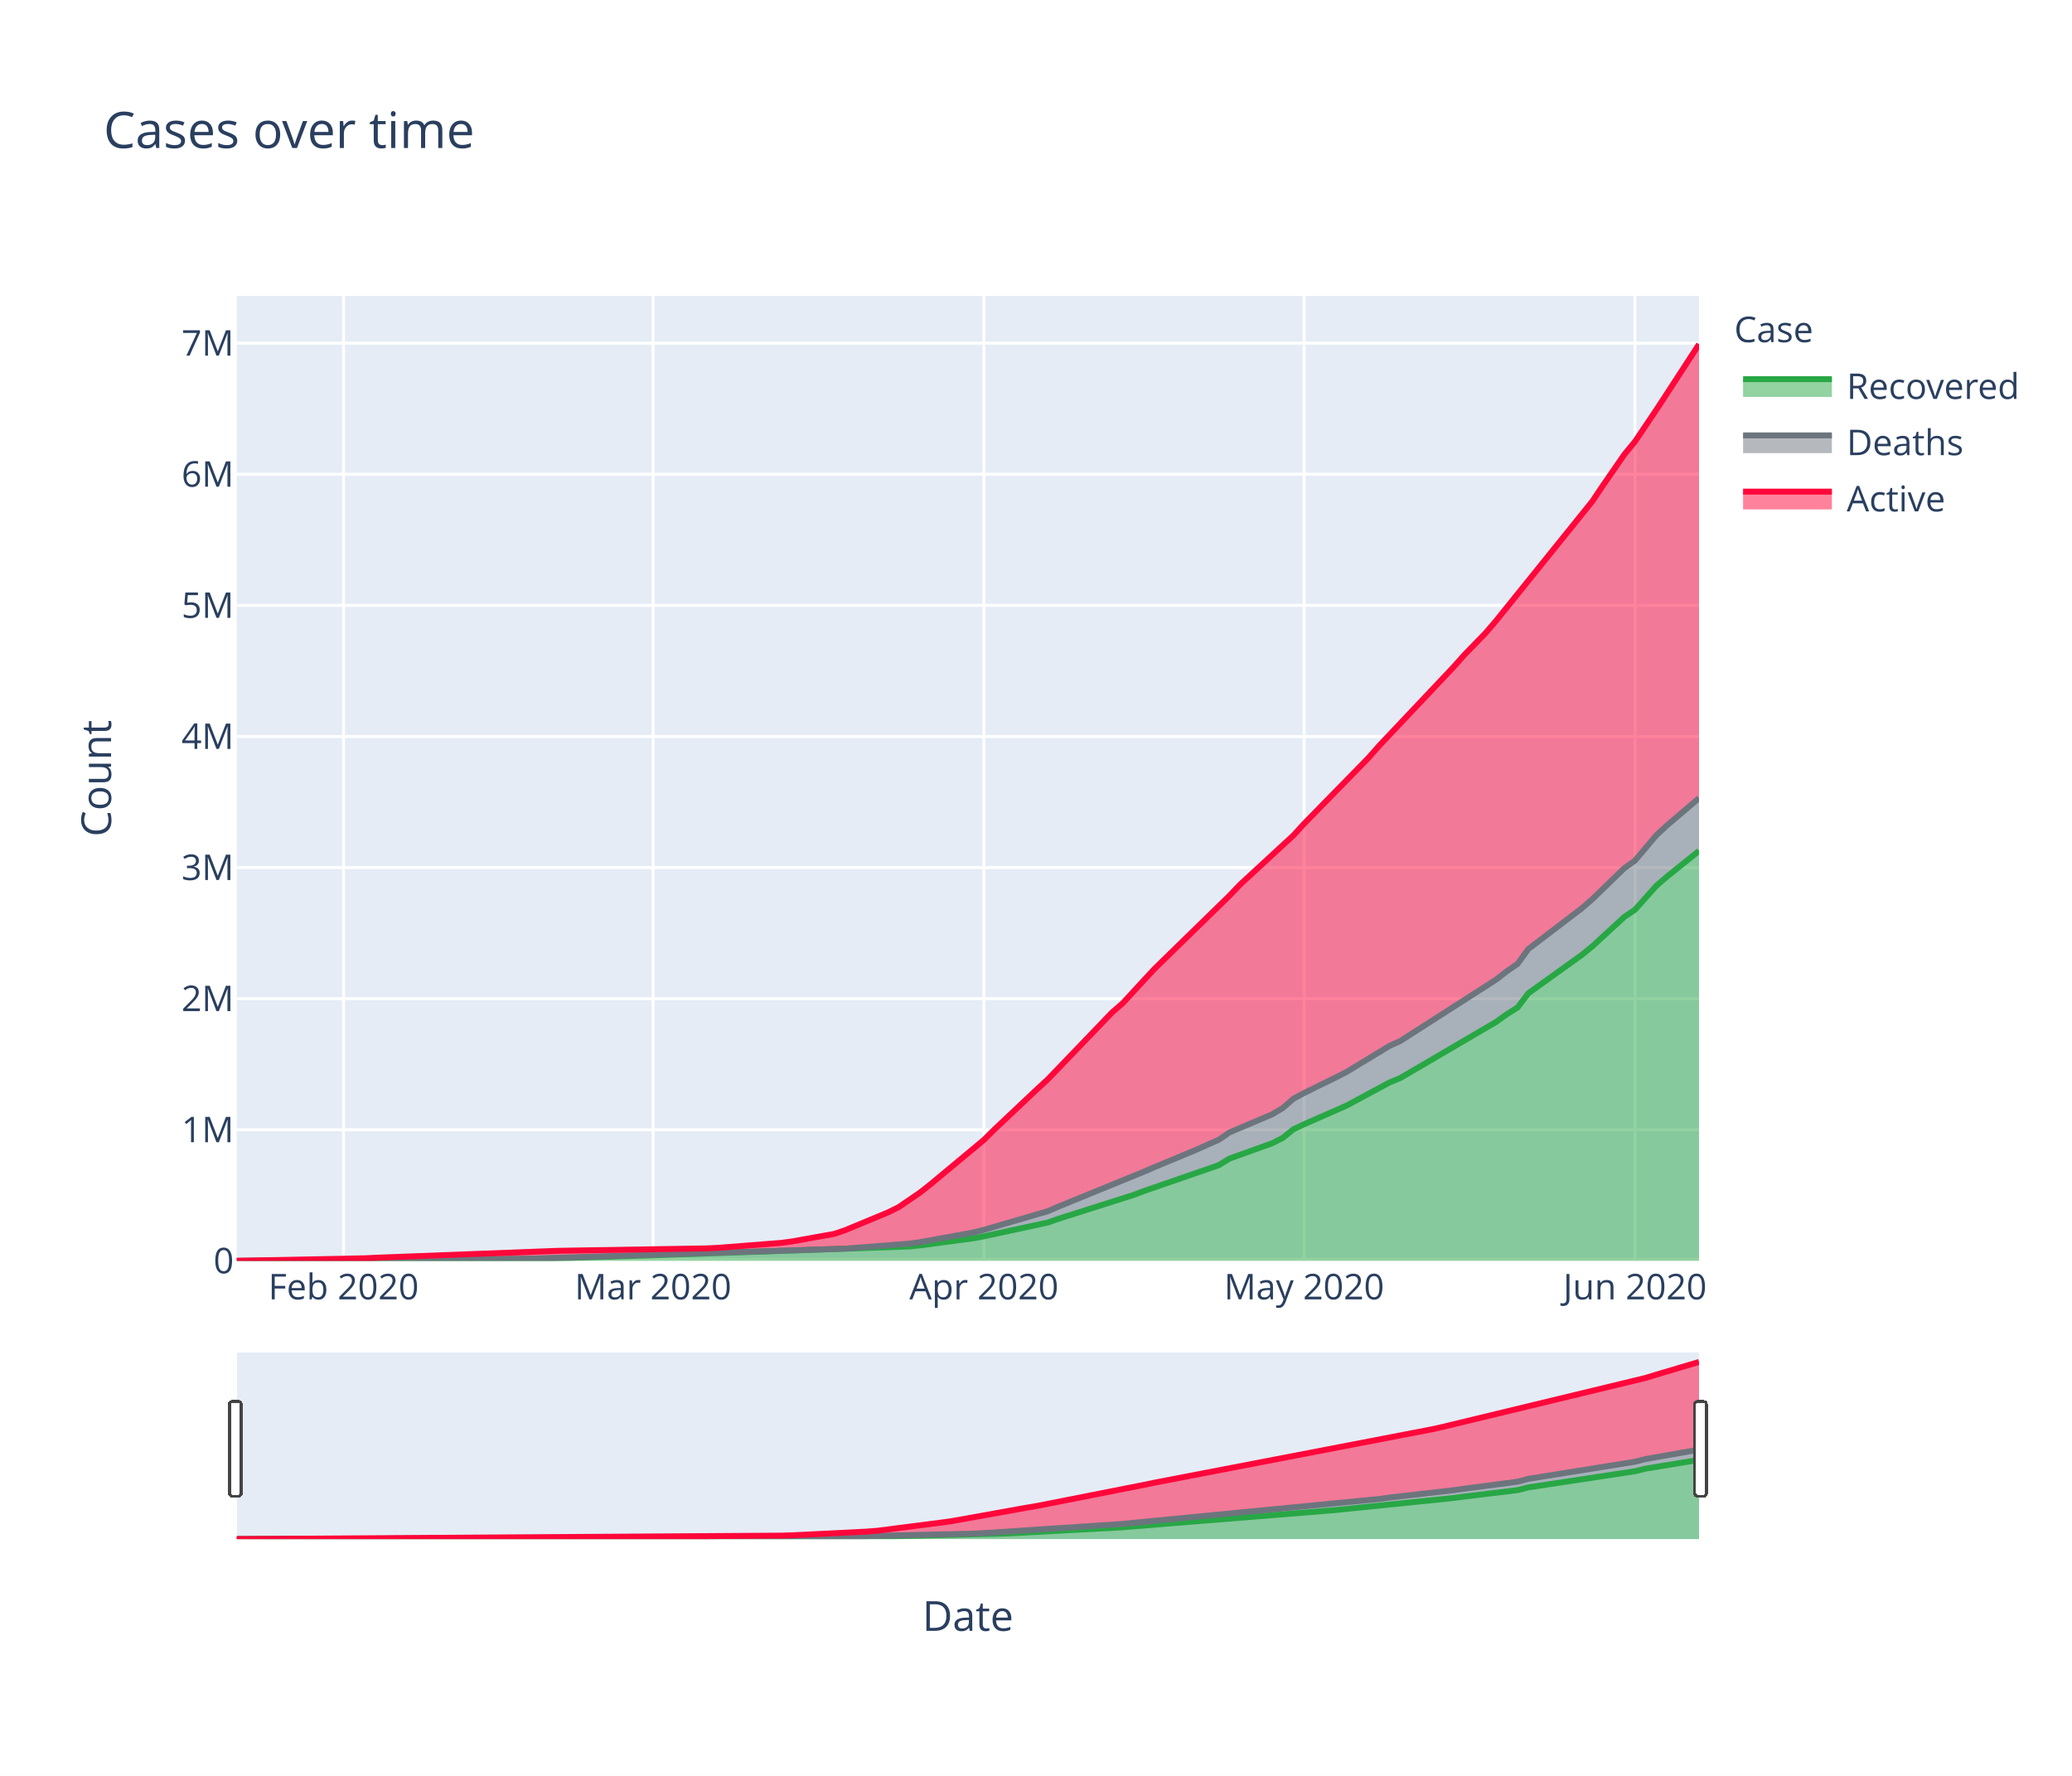
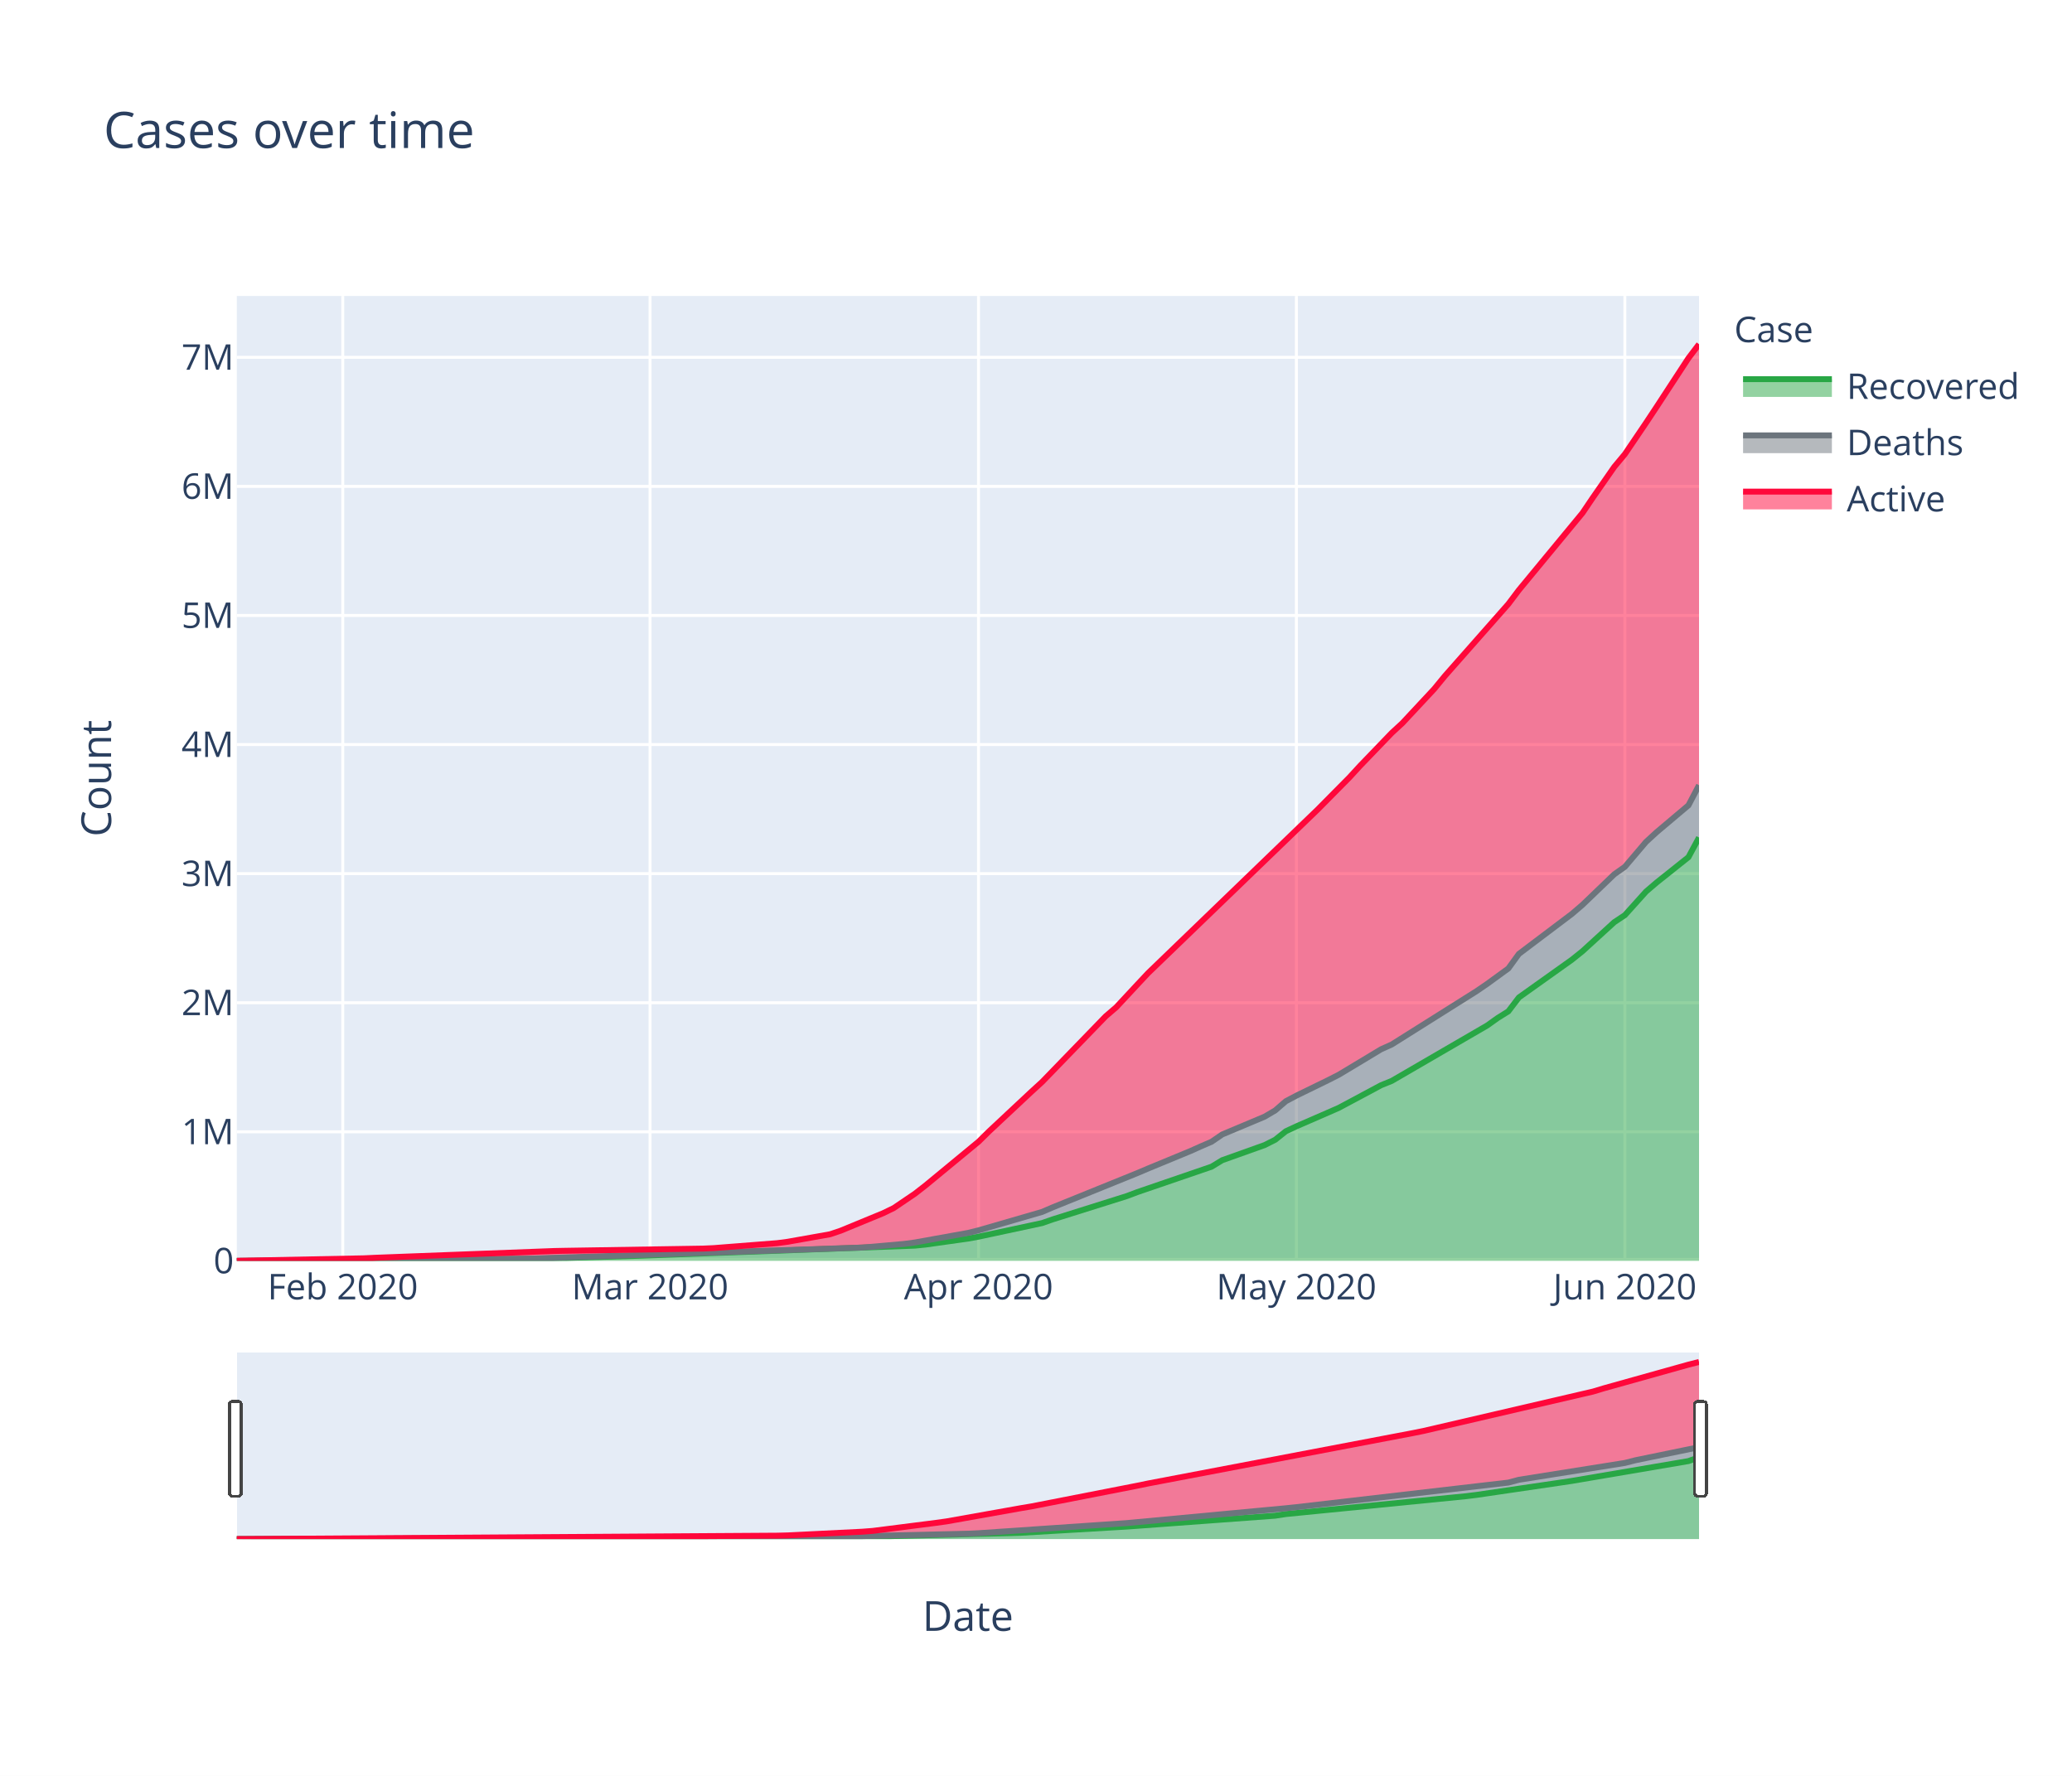
<svg xmlns="http://www.w3.org/2000/svg" class="main-svg" width="700" height="600" style="" viewBox="0 0 700 600">
  <rect x="0" y="0" width="700" height="600" style="fill: rgb(255, 255, 255); fill-opacity: 1;" />
-   <defs id="defs-5e458e">
+   <defs id="defs-a9cba6">
    <g class="clips">
-       <clipPath id="clip5e458exyplot" class="plotclip">
+       <clipPath id="clipa9cba6xyplot" class="plotclip">
        <rect width="494" height="326" />
      </clipPath>
-       <clipPath class="axesclip" id="clip5e458ex">
+       <clipPath class="axesclip" id="clipa9cba6x">
        <rect x="80" y="0" width="494" height="600" />
      </clipPath>
-       <clipPath class="axesclip" id="clip5e458ey">
+       <clipPath class="axesclip" id="clipa9cba6y">
        <rect x="0" y="100" width="700" height="326" />
      </clipPath>
-       <clipPath class="axesclip" id="clip5e458exy">
+       <clipPath class="axesclip" id="clipa9cba6xy">
        <rect x="80" y="100" width="494" height="326" />
      </clipPath>
    </g>
    <g class="gradients" />
  </defs>
  <g class="bglayer">
    <rect class="bg" x="80" y="100" width="494" height="326" style="fill: rgb(229, 236, 246); fill-opacity: 1; stroke-width: 0;" />
  </g>
  <g class="layer-below">
    <g class="imagelayer" />
    <g class="shapelayer" />
  </g>
  <g class="cartesianlayer">
    <g class="subplot xy">
      <g class="layer-subplot">
        <g class="shapelayer" />
        <g class="imagelayer" />
      </g>
      <g class="gridlayer">
        <g class="x">
-           <path class="xgrid crisp" transform="translate(116.06,0)" d="M0,100v326" style="stroke: rgb(255, 255, 255); stroke-opacity: 1; stroke-width: 1px;" />
-           <path class="xgrid crisp" transform="translate(220.63,0)" d="M0,100v326" style="stroke: rgb(255, 255, 255); stroke-opacity: 1; stroke-width: 1px;" />
-           <path class="xgrid crisp" transform="translate(332.41,0)" d="M0,100v326" style="stroke: rgb(255, 255, 255); stroke-opacity: 1; stroke-width: 1px;" />
-           <path class="xgrid crisp" transform="translate(440.58,0)" d="M0,100v326" style="stroke: rgb(255, 255, 255); stroke-opacity: 1; stroke-width: 1px;" />
-           <path class="xgrid crisp" transform="translate(552.36,0)" d="M0,100v326" style="stroke: rgb(255, 255, 255); stroke-opacity: 1; stroke-width: 1px;" />
+           <path class="xgrid crisp" transform="translate(115.8,0)" d="M0,100v326" style="stroke: rgb(255, 255, 255); stroke-opacity: 1; stroke-width: 1px;" />
+           <path class="xgrid crisp" transform="translate(219.61,0)" d="M0,100v326" style="stroke: rgb(255, 255, 255); stroke-opacity: 1; stroke-width: 1px;" />
+           <path class="xgrid crisp" transform="translate(330.58,0)" d="M0,100v326" style="stroke: rgb(255, 255, 255); stroke-opacity: 1; stroke-width: 1px;" />
+           <path class="xgrid crisp" transform="translate(437.97,0)" d="M0,100v326" style="stroke: rgb(255, 255, 255); stroke-opacity: 1; stroke-width: 1px;" />
+           <path class="xgrid crisp" transform="translate(548.94,0)" d="M0,100v326" style="stroke: rgb(255, 255, 255); stroke-opacity: 1; stroke-width: 1px;" />
        </g>
        <g class="y">
-           <path class="ygrid crisp" transform="translate(0,381.71)" d="M80,0h494" style="stroke: rgb(255, 255, 255); stroke-opacity: 1; stroke-width: 1px;" />
-           <path class="ygrid crisp" transform="translate(0,337.41)" d="M80,0h494" style="stroke: rgb(255, 255, 255); stroke-opacity: 1; stroke-width: 1px;" />
-           <path class="ygrid crisp" transform="translate(0,293.12)" d="M80,0h494" style="stroke: rgb(255, 255, 255); stroke-opacity: 1; stroke-width: 1px;" />
-           <path class="ygrid crisp" transform="translate(0,248.83)" d="M80,0h494" style="stroke: rgb(255, 255, 255); stroke-opacity: 1; stroke-width: 1px;" />
-           <path class="ygrid crisp" transform="translate(0,204.54)" d="M80,0h494" style="stroke: rgb(255, 255, 255); stroke-opacity: 1; stroke-width: 1px;" />
-           <path class="ygrid crisp" transform="translate(0,160.24)" d="M80,0h494" style="stroke: rgb(255, 255, 255); stroke-opacity: 1; stroke-width: 1px;" />
-           <path class="ygrid crisp" transform="translate(0,115.95)" d="M80,0h494" style="stroke: rgb(255, 255, 255); stroke-opacity: 1; stroke-width: 1px;" />
+           <path class="ygrid crisp" transform="translate(0,382.39)" d="M80,0h494" style="stroke: rgb(255, 255, 255); stroke-opacity: 1; stroke-width: 1px;" />
+           <path class="ygrid crisp" transform="translate(0,338.78)" d="M80,0h494" style="stroke: rgb(255, 255, 255); stroke-opacity: 1; stroke-width: 1px;" />
+           <path class="ygrid crisp" transform="translate(0,295.17)" d="M80,0h494" style="stroke: rgb(255, 255, 255); stroke-opacity: 1; stroke-width: 1px;" />
+           <path class="ygrid crisp" transform="translate(0,251.55)" d="M80,0h494" style="stroke: rgb(255, 255, 255); stroke-opacity: 1; stroke-width: 1px;" />
+           <path class="ygrid crisp" transform="translate(0,207.94)" d="M80,0h494" style="stroke: rgb(255, 255, 255); stroke-opacity: 1; stroke-width: 1px;" />
+           <path class="ygrid crisp" transform="translate(0,164.33)" d="M80,0h494" style="stroke: rgb(255, 255, 255); stroke-opacity: 1; stroke-width: 1px;" />
+           <path class="ygrid crisp" transform="translate(0,120.72)" d="M80,0h494" style="stroke: rgb(255, 255, 255); stroke-opacity: 1; stroke-width: 1px;" />
        </g>
      </g>
      <g class="zerolinelayer">
        <path class="yzl zl crisp" transform="translate(0,426)" d="M80,0h494" style="stroke: rgb(255, 255, 255); stroke-opacity: 1; stroke-width: 2px;" />
      </g>
      <path class="xlines-below" />
      <path class="ylines-below" />
      <g class="overlines-below" />
      <g class="xaxislayer-below" />
      <g class="yaxislayer-below" />
      <g class="overaxes-below" />
-       <g class="plot" transform="translate(80, 100)" clip-path="url('#clip5e458exyplot')">
+       <g class="plot" transform="translate(80, 100)" clip-path="url('#clipa9cba6xyplot')">
        <g class="scatterlayer mlayer">
-           <g class="trace scatter trace3a239d" style="stroke-miterlimit: 2;">
+           <g class="trace scatter trace9d7d2b" style="stroke-miterlimit: 2;">
            <g class="fills">
              <g>
-                 <path class="js-fill" d="M494,326L0,326L0,326L100.96,325.29L104.57,325.2L140.63,324.11L144.23,323.98L227.17,321.13L230.77,320.77L248.8,318.37L252.41,317.7L274.04,313.03L277.65,311.76L302.89,303.75L306.5,302.39L331.74,293.67L335.34,291.45L349.77,286.27L353.37,284.44L356.98,281.54L360.58,279.83L371.4,275.09L375.01,273.49L389.43,265.72L393.04,264.24L425.49,245.24L429.09,242.65L432.7,240.38L436.31,235.61L454.34,222.66L457.94,219.74L468.76,209.78L472.36,207.36L479.58,199.27L483.18,196.16L494,187.47" style="fill: rgb(40, 167, 69); fill-opacity: 0.5; stroke-width: 0;" />
+                 <path class="js-fill" d="M494,326L0,326L0,326L100.23,325.3L103.81,325.21L136.03,324.27L139.61,324.14L229.1,320.85L232.68,320.49L247,318.48L250.58,317.83L272.06,313.23L275.64,311.98L300.7,304.1L304.28,302.75L329.33,294.17L332.91,291.99L347.23,286.88L350.81,285.08L354.39,282.22L357.97,280.54L368.71,275.87L372.29,274.3L386.61,266.64L390.19,265.19L422.41,246.48L425.99,243.93L429.57,241.69L433.14,237L451.04,224.25L454.62,221.38L465.36,211.57L468.94,209.19L476.1,201.22L479.68,198.16L490.42,189.6L494,182.96" style="fill: rgb(40, 167, 69); fill-opacity: 0.5; stroke-width: 0;" />
              </g>
              <g>
-                 <path class="js-fill" d="M0,326L97.36,325.28L100.96,325.19L201.93,321.99L205.53,321.87L227.17,320.17L230.77,319.68L248.8,316.41L252.41,315.51L274.04,309.2L277.65,307.64L306.5,295.85L310.1,294.3L324.53,288.3L328.13,286.67L331.74,285.1L335.34,282.61L349.77,276.5L353.37,274.36L356.98,271.21L360.58,269.28L371.4,263.96L375.01,262.11L389.43,253.36L393.04,251.73L425.49,230.94L429.09,228.13L432.7,225.65L436.31,220.65L454.34,206.92L457.94,203.8L468.76,193.32L472.36,190.75L479.58,182.19L483.18,178.86L494,169.65L494,187.47L483.18,196.16L479.58,199.27L472.36,207.36L468.76,209.78L457.94,219.74L454.34,222.66L436.31,235.61L432.7,240.38L429.09,242.65L425.49,245.24L393.04,264.24L389.43,265.72L375.01,273.49L371.4,275.09L360.58,279.83L356.98,281.54L353.37,284.44L349.77,286.27L335.34,291.45L331.74,293.67L306.5,302.39L302.89,303.75L277.65,311.76L274.04,313.03L252.41,317.7L248.8,318.37L230.77,320.77L227.17,321.13L144.23,323.98L140.63,324.11L104.57,325.2L100.96,325.29L0,326Z" style="fill: rgb(108, 117, 125); fill-opacity: 0.5; stroke-width: 0;" />
+                 <path class="js-fill" d="M0,326L96.65,325.29L100.23,325.21L211.2,321.5L214.78,321.22L225.52,320.26L229.1,319.78L247,316.56L250.58,315.68L272.06,309.46L275.64,307.92L304.28,296.32L307.86,294.8L322.17,288.89L325.75,287.29L329.33,285.74L332.91,283.29L347.23,277.28L350.81,275.17L354.39,272.07L357.97,270.17L368.71,264.93L372.29,263.11L386.61,254.5L390.19,252.89L418.83,234.87L422.41,232.42L429.57,227.21L433.14,222.29L451.04,208.78L454.62,205.71L465.36,195.39L468.94,192.86L476.1,184.43L479.68,181.15L490.42,172.09L494,165.28L494,182.96L490.42,189.6L479.68,198.16L476.1,201.22L468.94,209.19L465.36,211.57L454.62,221.38L451.04,224.25L433.14,237L429.57,241.69L425.99,243.93L422.41,246.48L390.19,265.19L386.61,266.64L372.29,274.3L368.71,275.87L357.97,280.54L354.39,282.22L350.81,285.08L347.23,286.88L332.91,291.99L329.33,294.17L304.28,302.75L300.7,304.1L275.64,311.98L272.06,313.23L250.58,317.83L247,318.48L232.68,320.49L229.1,320.85L139.61,324.14L136.03,324.27L103.81,325.21L100.23,325.3L0,326Z" style="fill: rgb(108, 117, 125); fill-opacity: 0.5; stroke-width: 0;" />
              </g>
            </g>
            <g class="errorbars" />
            <g class="lines">
-               <path class="js-line" d="M0,326L100.96,325.29L104.57,325.2L140.63,324.11L144.23,323.98L227.17,321.13L230.77,320.77L248.8,318.37L252.41,317.7L274.04,313.03L277.65,311.76L302.89,303.75L306.5,302.39L331.74,293.67L335.34,291.45L349.77,286.27L353.37,284.44L356.98,281.54L360.58,279.83L371.4,275.09L375.01,273.49L389.43,265.72L393.04,264.24L425.49,245.24L429.09,242.65L432.7,240.38L436.31,235.61L454.34,222.66L457.94,219.74L468.76,209.78L472.36,207.36L479.58,199.27L483.18,196.16L494,187.47" style="vector-effect: non-scaling-stroke; fill: none; stroke: rgb(40, 167, 69); stroke-opacity: 1; stroke-width: 2px; opacity: 1;" />
+               <path class="js-line" d="M0,326L100.23,325.3L103.81,325.21L136.03,324.27L139.61,324.14L229.1,320.85L232.68,320.49L247,318.48L250.58,317.83L272.06,313.23L275.64,311.98L300.7,304.1L304.28,302.75L329.33,294.17L332.91,291.99L347.23,286.88L350.81,285.08L354.39,282.22L357.97,280.54L368.71,275.87L372.29,274.3L386.61,266.64L390.19,265.19L422.41,246.48L425.99,243.93L429.57,241.69L433.14,237L451.04,224.25L454.62,221.38L465.36,211.57L468.94,209.19L476.1,201.22L479.68,198.16L490.42,189.6L494,182.96" style="vector-effect: non-scaling-stroke; fill: none; stroke: rgb(40, 167, 69); stroke-opacity: 1; stroke-width: 2px; opacity: 1;" />
            </g>
            <g class="points" />
            <g class="text" />
          </g>
-           <g class="trace scatter traceb3527c" style="stroke-miterlimit: 2;">
+           <g class="trace scatter trace7f3c2e" style="stroke-miterlimit: 2;">
            <g class="fills">
              <g>
-                 <path class="js-fill" d="M0,325.98L43.27,325.12L46.88,324.94L108.18,322.61L111.78,322.54L158.66,321.78L162.26,321.62L183.9,319.92L187.5,319.44L201.93,316.86L205.53,315.63L219.96,309.64L223.56,307.87L230.77,302.95L234.38,300.11L252.41,285.11L256.01,281.54L270.44,267.93L274.04,264.61L295.68,242.08L299.28,238.96L306.5,231.14L310.1,227.26L335.34,202.64L338.95,198.86L356.98,182.22L360.58,178.29L382.22,156.16L385.82,152.08L411.07,125.35L414.67,121.3L421.88,113.88L425.49,109.66L457.94,69.38L461.55,64L468.76,53.55L472.36,49.18L479.58,38.44L483.18,32.94L494,16.3L494,169.65L483.18,178.86L479.58,182.19L472.36,190.75L468.76,193.32L457.94,203.8L454.34,206.92L436.31,220.65L432.7,225.65L429.09,228.13L425.49,230.94L393.04,251.73L389.43,253.36L375.01,262.11L371.4,263.96L360.58,269.28L356.98,271.21L353.37,274.36L349.77,276.5L335.34,282.61L331.74,285.1L328.13,286.67L324.53,288.3L310.1,294.3L306.5,295.85L277.65,307.64L274.04,309.2L252.41,315.51L248.8,316.41L230.77,319.68L227.17,320.17L205.53,321.87L201.93,321.99L100.96,325.19L97.36,325.28L0,326Z" style="fill: rgb(255, 7, 58); fill-opacity: 0.5; stroke-width: 0;" />
+                 <path class="js-fill" d="M0,325.98L42.96,325.13L46.54,324.96L107.39,322.66L110.97,322.59L157.51,321.85L161.09,321.69L182.57,320.01L186.14,319.54L200.46,317L204.04,315.79L218.36,309.89L221.94,308.15L229.1,303.3L232.68,300.51L250.58,285.74L254.16,282.22L268.48,268.82L272.06,265.55L293.54,243.37L297.12,240.3L304.28,232.6L307.86,228.78L361.55,176.99L365.13,173.54L375.87,162.68L379.45,158.78L390.19,147.62L393.77,144.32L404.51,132.8L408.09,128.44L429.57,104.08L433.14,99.35L454.62,73.33L458.2,68.03L465.36,57.74L468.94,53.44L476.1,42.86L479.68,37.45L490.42,21.01L494,16.3L494,165.28L490.42,172.09L479.68,181.15L476.1,184.43L468.94,192.86L465.36,195.39L454.62,205.71L451.04,208.78L433.14,222.29L429.57,227.21L422.41,232.42L418.83,234.87L390.19,252.89L386.61,254.5L372.29,263.11L368.71,264.93L357.97,270.17L354.39,272.07L350.81,275.17L347.23,277.28L332.91,283.29L329.33,285.74L325.75,287.29L322.17,288.89L307.86,294.8L304.28,296.32L275.64,307.92L272.06,309.46L250.58,315.68L247,316.56L229.1,319.78L225.52,320.26L214.78,321.22L211.2,321.5L100.23,325.21L96.65,325.29L0,326Z" style="fill: rgb(255, 7, 58); fill-opacity: 0.5; stroke-width: 0;" />
              </g>
            </g>
            <g class="errorbars" />
            <g class="lines">
-               <path class="js-line" d="M0,326L97.36,325.28L100.96,325.19L201.93,321.99L205.53,321.87L227.17,320.17L230.77,319.68L248.8,316.41L252.41,315.51L274.04,309.2L277.65,307.64L306.5,295.85L310.1,294.3L324.53,288.3L328.13,286.67L331.74,285.1L335.34,282.61L349.77,276.5L353.37,274.36L356.98,271.21L360.58,269.28L371.4,263.96L375.01,262.11L389.43,253.36L393.04,251.73L425.49,230.94L429.09,228.13L432.7,225.65L436.31,220.65L454.34,206.92L457.94,203.8L468.76,193.32L472.36,190.75L479.58,182.19L483.18,178.86L494,169.65" style="vector-effect: non-scaling-stroke; fill: none; stroke: rgb(108, 117, 125); stroke-opacity: 1; stroke-width: 2px; opacity: 1;" />
+               <path class="js-line" d="M0,326L96.65,325.29L100.23,325.21L211.2,321.5L214.78,321.22L225.52,320.26L229.1,319.78L247,316.56L250.58,315.68L272.06,309.46L275.64,307.92L304.28,296.32L307.86,294.8L322.17,288.89L325.75,287.29L329.33,285.74L332.91,283.29L347.23,277.28L350.81,275.17L354.39,272.07L357.97,270.17L368.71,264.93L372.29,263.11L386.61,254.5L390.19,252.89L418.83,234.87L422.41,232.42L429.57,227.21L433.14,222.29L451.04,208.78L454.62,205.71L465.36,195.39L468.94,192.86L476.1,184.43L479.68,181.15L490.42,172.09L494,165.28" style="vector-effect: non-scaling-stroke; fill: none; stroke: rgb(108, 117, 125); stroke-opacity: 1; stroke-width: 2px; opacity: 1;" />
            </g>
            <g class="points" />
            <g class="text" />
          </g>
-           <g class="trace scatter traceed3205" style="stroke-miterlimit: 2;">
+           <g class="trace scatter trace2b15b2" style="stroke-miterlimit: 2;">
            <g class="fills" />
            <g class="errorbars" />
            <g class="lines">
-               <path class="js-line" d="M0,325.98L43.27,325.12L46.88,324.94L108.18,322.61L111.78,322.54L158.66,321.78L162.26,321.62L183.9,319.92L187.5,319.44L201.93,316.86L205.53,315.63L219.96,309.64L223.56,307.87L230.77,302.95L234.38,300.11L252.41,285.11L256.01,281.54L270.44,267.93L274.04,264.61L295.68,242.08L299.28,238.96L306.5,231.14L310.1,227.26L335.34,202.64L338.95,198.86L356.98,182.22L360.58,178.29L382.22,156.16L385.82,152.08L411.07,125.35L414.67,121.3L421.88,113.88L425.49,109.66L457.94,69.38L461.55,64L468.76,53.55L472.36,49.18L479.58,38.44L483.18,32.94L494,16.3" style="vector-effect: non-scaling-stroke; fill: none; stroke: rgb(255, 7, 58); stroke-opacity: 1; stroke-width: 2px; opacity: 1;" />
+               <path class="js-line" d="M0,325.98L42.96,325.13L46.54,324.96L107.39,322.66L110.97,322.59L157.51,321.85L161.09,321.69L182.57,320.01L186.14,319.54L200.46,317L204.04,315.79L218.36,309.89L221.94,308.15L229.1,303.3L232.68,300.51L250.58,285.74L254.16,282.22L268.48,268.82L272.06,265.55L293.54,243.37L297.12,240.3L304.28,232.6L307.86,228.78L361.55,176.99L365.13,173.54L375.87,162.68L379.45,158.78L390.19,147.62L393.77,144.32L404.51,132.8L408.09,128.44L429.57,104.08L433.14,99.35L454.62,73.33L458.2,68.03L465.36,57.74L468.94,53.44L476.1,42.86L479.68,37.45L490.42,21.01L494,16.3" style="vector-effect: non-scaling-stroke; fill: none; stroke: rgb(255, 7, 58); stroke-opacity: 1; stroke-width: 2px; opacity: 1;" />
            </g>
            <g class="points" />
            <g class="text" />
          </g>
        </g>
      </g>
      <g class="overplot" />
      <path class="xlines-above crisp" style="fill: none;" d="M0,0" />
      <path class="ylines-above crisp" style="fill: none;" d="M0,0" />
      <g class="overlines-above" />
      <g class="xaxislayer-above">
        <g class="xtick">
-           <text text-anchor="middle" x="0" y="439" transform="translate(116.06,0)" style="font-family: 'Open Sans', verdana, arial, sans-serif; font-size: 12px; fill: rgb(42, 63, 95); fill-opacity: 1; white-space: pre;">Feb 2020</text>
-         </g>
-         <g class="xtick">
-           <text text-anchor="middle" x="0" y="439" transform="translate(220.63,0)" style="font-family: 'Open Sans', verdana, arial, sans-serif; font-size: 12px; fill: rgb(42, 63, 95); fill-opacity: 1; white-space: pre;">Mar 2020</text>
-         </g>
-         <g class="xtick">
-           <text text-anchor="middle" x="0" y="439" transform="translate(332.41,0)" style="font-family: 'Open Sans', verdana, arial, sans-serif; font-size: 12px; fill: rgb(42, 63, 95); fill-opacity: 1; white-space: pre;">Apr 2020</text>
-         </g>
-         <g class="xtick">
-           <text text-anchor="middle" x="0" y="439" transform="translate(440.58,0)" style="font-family: 'Open Sans', verdana, arial, sans-serif; font-size: 12px; fill: rgb(42, 63, 95); fill-opacity: 1; white-space: pre;">May 2020</text>
-         </g>
-         <g class="xtick">
-           <text text-anchor="middle" x="0" y="439" transform="translate(552.36,0)" style="font-family: 'Open Sans', verdana, arial, sans-serif; font-size: 12px; fill: rgb(42, 63, 95); fill-opacity: 1; white-space: pre;">Jun 2020</text>
+           <text text-anchor="middle" x="0" y="439" transform="translate(115.8,0)" style="font-family: 'Open Sans', verdana, arial, sans-serif; font-size: 12px; fill: rgb(42, 63, 95); fill-opacity: 1; white-space: pre;">Feb 2020</text>
+         </g>
+         <g class="xtick">
+           <text text-anchor="middle" x="0" y="439" transform="translate(219.61,0)" style="font-family: 'Open Sans', verdana, arial, sans-serif; font-size: 12px; fill: rgb(42, 63, 95); fill-opacity: 1; white-space: pre;">Mar 2020</text>
+         </g>
+         <g class="xtick">
+           <text text-anchor="middle" x="0" y="439" transform="translate(330.58,0)" style="font-family: 'Open Sans', verdana, arial, sans-serif; font-size: 12px; fill: rgb(42, 63, 95); fill-opacity: 1; white-space: pre;">Apr 2020</text>
+         </g>
+         <g class="xtick">
+           <text text-anchor="middle" x="0" y="439" transform="translate(437.97,0)" style="font-family: 'Open Sans', verdana, arial, sans-serif; font-size: 12px; fill: rgb(42, 63, 95); fill-opacity: 1; white-space: pre;">May 2020</text>
+         </g>
+         <g class="xtick">
+           <text text-anchor="middle" x="0" y="439" transform="translate(548.94,0)" style="font-family: 'Open Sans', verdana, arial, sans-serif; font-size: 12px; fill: rgb(42, 63, 95); fill-opacity: 1; white-space: pre;">Jun 2020</text>
        </g>
      </g>
      <g class="yaxislayer-above">
        <g class="ytick">
          <text text-anchor="end" x="79" y="4.2" transform="translate(0,426)" style="font-family: 'Open Sans', verdana, arial, sans-serif; font-size: 12px; fill: rgb(42, 63, 95); fill-opacity: 1; white-space: pre;">0</text>
        </g>
        <g class="ytick">
-           <text text-anchor="end" x="79" y="4.2" transform="translate(0,381.71)" style="font-family: 'Open Sans', verdana, arial, sans-serif; font-size: 12px; fill: rgb(42, 63, 95); fill-opacity: 1; white-space: pre;">1M</text>
-         </g>
-         <g class="ytick">
-           <text text-anchor="end" x="79" y="4.2" transform="translate(0,337.41)" style="font-family: 'Open Sans', verdana, arial, sans-serif; font-size: 12px; fill: rgb(42, 63, 95); fill-opacity: 1; white-space: pre;">2M</text>
-         </g>
-         <g class="ytick">
-           <text text-anchor="end" x="79" y="4.2" transform="translate(0,293.12)" style="font-family: 'Open Sans', verdana, arial, sans-serif; font-size: 12px; fill: rgb(42, 63, 95); fill-opacity: 1; white-space: pre;">3M</text>
-         </g>
-         <g class="ytick">
-           <text text-anchor="end" x="79" y="4.2" transform="translate(0,248.83)" style="font-family: 'Open Sans', verdana, arial, sans-serif; font-size: 12px; fill: rgb(42, 63, 95); fill-opacity: 1; white-space: pre;">4M</text>
-         </g>
-         <g class="ytick">
-           <text text-anchor="end" x="79" y="4.2" transform="translate(0,204.54)" style="font-family: 'Open Sans', verdana, arial, sans-serif; font-size: 12px; fill: rgb(42, 63, 95); fill-opacity: 1; white-space: pre;">5M</text>
-         </g>
-         <g class="ytick">
-           <text text-anchor="end" x="79" y="4.2" transform="translate(0,160.24)" style="font-family: 'Open Sans', verdana, arial, sans-serif; font-size: 12px; fill: rgb(42, 63, 95); fill-opacity: 1; white-space: pre;">6M</text>
-         </g>
-         <g class="ytick">
-           <text text-anchor="end" x="79" y="4.2" transform="translate(0,115.95)" style="font-family: 'Open Sans', verdana, arial, sans-serif; font-size: 12px; fill: rgb(42, 63, 95); fill-opacity: 1; white-space: pre;">7M</text>
+           <text text-anchor="end" x="79" y="4.2" transform="translate(0,382.39)" style="font-family: 'Open Sans', verdana, arial, sans-serif; font-size: 12px; fill: rgb(42, 63, 95); fill-opacity: 1; white-space: pre;">1M</text>
+         </g>
+         <g class="ytick">
+           <text text-anchor="end" x="79" y="4.2" transform="translate(0,338.78)" style="font-family: 'Open Sans', verdana, arial, sans-serif; font-size: 12px; fill: rgb(42, 63, 95); fill-opacity: 1; white-space: pre;">2M</text>
+         </g>
+         <g class="ytick">
+           <text text-anchor="end" x="79" y="4.2" transform="translate(0,295.17)" style="font-family: 'Open Sans', verdana, arial, sans-serif; font-size: 12px; fill: rgb(42, 63, 95); fill-opacity: 1; white-space: pre;">3M</text>
+         </g>
+         <g class="ytick">
+           <text text-anchor="end" x="79" y="4.2" transform="translate(0,251.55)" style="font-family: 'Open Sans', verdana, arial, sans-serif; font-size: 12px; fill: rgb(42, 63, 95); fill-opacity: 1; white-space: pre;">4M</text>
+         </g>
+         <g class="ytick">
+           <text text-anchor="end" x="79" y="4.2" transform="translate(0,207.94)" style="font-family: 'Open Sans', verdana, arial, sans-serif; font-size: 12px; fill: rgb(42, 63, 95); fill-opacity: 1; white-space: pre;">5M</text>
+         </g>
+         <g class="ytick">
+           <text text-anchor="end" x="79" y="4.2" transform="translate(0,164.33)" style="font-family: 'Open Sans', verdana, arial, sans-serif; font-size: 12px; fill: rgb(42, 63, 95); fill-opacity: 1; white-space: pre;">6M</text>
+         </g>
+         <g class="ytick">
+           <text text-anchor="end" x="79" y="4.2" transform="translate(0,120.72)" style="font-family: 'Open Sans', verdana, arial, sans-serif; font-size: 12px; fill: rgb(42, 63, 95); fill-opacity: 1; white-space: pre;">7M</text>
        </g>
      </g>
      <g class="overaxes-above" />
    </g>
  </g>
  <g class="polarlayer" />
  <g class="ternarylayer" />
  <g class="geolayer" />
  <g class="funnelarealayer" />
  <g class="pielayer" />
  <g class="treemaplayer" />
  <g class="sunburstlayer" />
  <g class="glimages" />
-   <defs id="topdefs-5e458e">
+   <defs id="topdefs-a9cba6">
    <g class="clips" />
-     <clipPath id="legend5e458e">
+     <clipPath id="legenda9cba6">
      <rect width="104" height="83" x="0" y="0" />
    </clipPath>
-     <clipPath id="rangesliderx-5e458e">
+     <clipPath id="rangesliderx-a9cba6">
      <rect x="0" y="0" width="494" height="63" />
    </clipPath>
  </defs>
  <g class="layer-above">
    <g class="imagelayer" />
    <g class="shapelayer" />
  </g>
  <g class="infolayer">
    <g class="legend" pointer-events="all" transform="translate(583.88, 100)">
      <rect class="bg" shape-rendering="crispEdges" style="stroke: rgb(68, 68, 68); stroke-opacity: 1; fill: rgb(255, 255, 255); fill-opacity: 1; stroke-width: 0px;" width="104" height="83" x="0" y="0" />
-       <g class="scrollbox" transform="translate(0, 0)" clip-path="url('#legend5e458e')">
+       <g class="scrollbox" transform="translate(0, 0)" clip-path="url('#legenda9cba6')">
        <text class="legendtitletext user-select-none" text-anchor="start" x="2" y="15.6" style="font-family: 'Open Sans', verdana, arial, sans-serif; font-size: 12px; fill: rgb(42, 63, 95); fill-opacity: 1; white-space: pre;">Case</text>
        <g class="groups" transform="translate(0, 0)">
          <g class="traces" transform="translate(0, 30.1)" style="opacity: 1;">
            <text class="legendtext user-select-none" text-anchor="start" x="40" y="4.68" style="font-family: 'Open Sans', verdana, arial, sans-serif; font-size: 12px; fill: rgb(42, 63, 95); fill-opacity: 1; white-space: pre;">Recovered</text>
            <g class="layers">
              <g class="legendfill">
                <path class="js-fill" d="M5,-2h30v6h-30z" style="stroke-width: 0; fill: rgb(40, 167, 69); fill-opacity: 0.5;" />
              </g>
              <g class="legendlines">
                <path class="js-line" d="M5,-2h30" style="fill: none; stroke: rgb(40, 167, 69); stroke-opacity: 1; stroke-width: 2px;" />
              </g>
              <g class="legendsymbols">
                <g class="legendpoints" />
              </g>
            </g>
            <rect class="legendtoggle" pointer-events="all" x="0" y="-9.5" width="98.031" height="19" style="cursor: pointer; fill: rgb(0, 0, 0); fill-opacity: 0;" />
          </g>
        </g>
        <g class="groups" transform="translate(0, 0)">
          <g class="traces" transform="translate(0, 49.1)" style="opacity: 1;">
            <text class="legendtext user-select-none" text-anchor="start" x="40" y="4.68" style="font-family: 'Open Sans', verdana, arial, sans-serif; font-size: 12px; fill: rgb(42, 63, 95); fill-opacity: 1; white-space: pre;">Deaths</text>
            <g class="layers">
              <g class="legendfill">
                <path class="js-fill" d="M5,-2h30v6h-30z" style="stroke-width: 0; fill: rgb(108, 117, 125); fill-opacity: 0.5;" />
              </g>
              <g class="legendlines">
                <path class="js-line" d="M5,-2h30" style="fill: none; stroke: rgb(108, 117, 125); stroke-opacity: 1; stroke-width: 2px;" />
              </g>
              <g class="legendsymbols">
                <g class="legendpoints" />
              </g>
            </g>
            <rect class="legendtoggle" pointer-events="all" x="0" y="-9.5" width="98.031" height="19" style="cursor: pointer; fill: rgb(0, 0, 0); fill-opacity: 0;" />
          </g>
        </g>
        <g class="groups" transform="translate(0, 0)">
          <g class="traces" transform="translate(0, 68.1)" style="opacity: 1;">
            <text class="legendtext user-select-none" text-anchor="start" x="40" y="4.68" style="font-family: 'Open Sans', verdana, arial, sans-serif; font-size: 12px; fill: rgb(42, 63, 95); fill-opacity: 1; white-space: pre;">Active</text>
            <g class="layers">
              <g class="legendfill">
                <path class="js-fill" d="M5,-2h30v6h-30z" style="stroke-width: 0; fill: rgb(255, 7, 58); fill-opacity: 0.5;" />
              </g>
              <g class="legendlines">
                <path class="js-line" d="M5,-2h30" style="fill: none; stroke: rgb(255, 7, 58); stroke-opacity: 1; stroke-width: 2px;" />
              </g>
              <g class="legendsymbols">
                <g class="legendpoints" />
              </g>
            </g>
            <rect class="legendtoggle" pointer-events="all" x="0" y="-9.5" width="98.031" height="19" style="cursor: pointer; fill: rgb(0, 0, 0); fill-opacity: 0;" />
          </g>
        </g>
      </g>
      <rect class="scrollbar" rx="20" ry="3" width="0" height="0" x="0" y="0" style="fill: rgb(128, 139, 164); fill-opacity: 1;" />
    </g>
    <g class="g-gtitle">
      <text class="gtitle" x="35" y="50" text-anchor="start" dy="0em" style="font-family: 'Open Sans', verdana, arial, sans-serif; font-size: 17px; fill: rgb(42, 63, 95); opacity: 1; font-weight: normal; white-space: pre;">Cases over time</text>
    </g>
    <g class="rangeslider-container" pointer-events="all" transform="translate(80,457)">
      <rect class="rangeslider-bg" x="0" y="0" shape-rendering="crispEdges" width="494" height="63" transform="translate(0,0)" fill="#E5ECF6" stroke="#444" stroke-width="0" />
-       <g class="rangeslider-rangeplot xy" clip-path="url('#rangesliderx-5e458e')">
+       <g class="rangeslider-rangeplot xy" clip-path="url('#rangesliderx-a9cba6')">
        <g class="layer-subplot">
          <g class="shapelayer" />
          <g class="imagelayer" />
        </g>
        <g class="gridlayer">
          <g class="x" />
          <g class="y" />
        </g>
        <g class="zerolinelayer" />
        <path class="xlines-below" />
        <path class="ylines-below" />
        <g class="overlines-below" />
        <g class="xaxislayer-below" />
        <g class="yaxislayer-below" />
        <g class="overaxes-below" />
        <g class="plot">
          <g class="scatterlayer mlayer rangeplot">
-             <g class="trace scatter trace3a239d" style="stroke-miterlimit: 2;">
+             <g class="trace scatter trace9d7d2b" style="stroke-miterlimit: 2;">
              <g class="fills">
                <g>
-                   <path class="js-fill" d="M494,63L0,63L0,63L209.14,62.27L212.74,62.23L259.62,61.12L263.23,60.95L299.28,59.01L302.89,58.7L367.8,53.46L371.4,53.16L411.07,49.11L414.67,48.63L432.7,46.45L436.31,45.53L472.36,40.07L475.97,39.19L494,36.23" style="fill: rgb(40, 167, 69); fill-opacity: 0.5; stroke-width: 0;" />
+                   <path class="js-fill" d="M494,63L0,63L0,63L207.62,62.28L211.2,62.24L261.32,60.98L264.9,60.87L300.7,58.77L304.28,58.51L350.81,55.09L354.39,54.54L415.25,48.51L418.83,48.07L447.46,43.87L451.04,43.34L490.42,36.64L494,35.36" style="fill: rgb(40, 167, 69); fill-opacity: 0.5; stroke-width: 0;" />
                </g>
                <g>
-                   <path class="js-fill" d="M0,63L198.32,62.25L201.93,62.23L248.8,61.15L252.41,60.97L299.28,57.88L302.89,57.5L385.82,49.46L389.43,48.96L411.07,46.48L414.67,45.97L432.7,43.61L436.31,42.64L472.36,36.86L475.97,35.94L494,32.79L494,36.23L475.97,39.19L472.36,40.07L436.31,45.53L432.7,46.45L414.67,48.63L411.07,49.11L371.4,53.16L367.8,53.46L302.89,58.7L299.28,59.01L263.23,60.95L259.62,61.12L212.74,62.23L209.14,62.27L0,63Z" style="fill: rgb(108, 117, 125); fill-opacity: 0.5; stroke-width: 0;" />
+                   <path class="js-fill" d="M0,63L196.88,62.26L200.46,62.24L247,61.18L250.58,61.01L300.7,57.59L304.28,57.26L354.39,52.58L357.97,52.21L429.57,43.91L433.14,42.96L468.94,37.27L472.52,36.36L494,31.94L494,35.36L490.42,36.64L451.04,43.34L447.46,43.87L418.83,48.07L415.25,48.51L354.39,54.54L350.81,55.09L304.28,58.51L300.7,58.77L264.9,60.87L261.32,60.98L211.2,62.24L207.62,62.28L0,63Z" style="fill: rgb(108, 117, 125); fill-opacity: 0.5; stroke-width: 0;" />
                </g>
              </g>
              <g class="errorbars" />
              <g class="lines">
-                 <path class="js-line" d="M0,63L209.14,62.27L212.74,62.23L259.62,61.12L263.23,60.95L299.28,59.01L302.89,58.7L367.8,53.46L371.4,53.16L411.07,49.11L414.67,48.63L432.7,46.45L436.31,45.53L472.36,40.07L475.97,39.19L494,36.23" style="vector-effect: non-scaling-stroke; fill: none; stroke: rgb(40, 167, 69); stroke-opacity: 1; stroke-width: 2px; opacity: 1;" />
+                 <path class="js-line" d="M0,63L207.62,62.28L211.2,62.24L261.32,60.98L264.9,60.87L300.7,58.77L304.28,58.51L350.81,55.09L354.39,54.54L415.25,48.51L418.83,48.07L447.46,43.87L451.04,43.34L490.42,36.64L494,35.36" style="vector-effect: non-scaling-stroke; fill: none; stroke: rgb(40, 167, 69); stroke-opacity: 1; stroke-width: 2px; opacity: 1;" />
              </g>
              <g class="points" />
              <g class="text" />
            </g>
-             <g class="trace scatter traceb3527c" style="stroke-miterlimit: 2;">
+             <g class="trace scatter trace7f3c2e" style="stroke-miterlimit: 2;">
              <g class="fills">
                <g>
-                   <path class="js-fill" d="M0,63L183.9,61.83L187.5,61.73L212.74,60.47L216.35,60.19L237.99,57.42L241.59,56.92L266.83,52.39L270.44,51.78L306.5,44.67L310.1,43.92L403.85,25.89L407.46,25.08L475.97,8.54L479.58,7.43L494,3.15L494,32.79L475.97,35.94L472.36,36.86L436.31,42.64L432.7,43.61L414.67,45.97L411.07,46.48L389.43,48.96L385.82,49.46L302.89,57.5L299.28,57.88L252.41,60.97L248.8,61.15L201.93,62.23L198.32,62.25L0,63Z" style="fill: rgb(255, 7, 58); fill-opacity: 0.5; stroke-width: 0;" />
+                   <path class="js-fill" d="M0,63L182.57,61.84L186.14,61.75L211.2,60.51L214.78,60.24L236.26,57.51L239.84,57.01L264.9,52.55L268.48,51.95L304.28,44.95L307.86,44.21L397.35,27.18L400.93,26.46L458.2,13.15L461.78,12.07L486.84,5.06L490.42,4.06L494,3.15L494,31.94L472.52,36.36L468.94,37.27L433.14,42.96L429.57,43.91L357.97,52.21L354.39,52.58L304.28,57.26L300.7,57.59L250.58,61.01L247,61.18L200.46,62.24L196.88,62.26L0,63Z" style="fill: rgb(255, 7, 58); fill-opacity: 0.5; stroke-width: 0;" />
                </g>
              </g>
              <g class="errorbars" />
              <g class="lines">
-                 <path class="js-line" d="M0,63L198.32,62.25L201.93,62.23L248.8,61.15L252.41,60.97L299.28,57.88L302.89,57.5L385.82,49.46L389.43,48.96L411.07,46.48L414.67,45.97L432.7,43.61L436.31,42.64L472.36,36.86L475.97,35.94L494,32.79" style="vector-effect: non-scaling-stroke; fill: none; stroke: rgb(108, 117, 125); stroke-opacity: 1; stroke-width: 2px; opacity: 1;" />
+                 <path class="js-line" d="M0,63L196.88,62.26L200.46,62.24L247,61.18L250.58,61.01L300.7,57.59L304.28,57.26L354.39,52.58L357.97,52.21L429.57,43.91L433.14,42.96L468.94,37.27L472.52,36.36L494,31.94" style="vector-effect: non-scaling-stroke; fill: none; stroke: rgb(108, 117, 125); stroke-opacity: 1; stroke-width: 2px; opacity: 1;" />
              </g>
              <g class="points" />
              <g class="text" />
            </g>
-             <g class="trace scatter traceed3205" style="stroke-miterlimit: 2;">
+             <g class="trace scatter trace2b15b2" style="stroke-miterlimit: 2;">
              <g class="fills" />
              <g class="errorbars" />
              <g class="lines">
-                 <path class="js-line" d="M0,63L183.9,61.83L187.5,61.73L212.74,60.47L216.35,60.19L237.99,57.42L241.59,56.92L266.83,52.39L270.44,51.78L306.5,44.67L310.1,43.92L403.85,25.89L407.46,25.08L475.97,8.54L479.58,7.43L494,3.15" style="vector-effect: non-scaling-stroke; fill: none; stroke: rgb(255, 7, 58); stroke-opacity: 1; stroke-width: 2px; opacity: 1;" />
+                 <path class="js-line" d="M0,63L182.57,61.84L186.14,61.75L211.2,60.51L214.78,60.24L236.26,57.51L239.84,57.01L264.9,52.55L268.48,51.95L304.28,44.95L307.86,44.21L397.35,27.18L400.93,26.46L458.2,13.15L461.78,12.07L486.84,5.06L490.42,4.06L494,3.15" style="vector-effect: non-scaling-stroke; fill: none; stroke: rgb(255, 7, 58); stroke-opacity: 1; stroke-width: 2px; opacity: 1;" />
              </g>
              <g class="points" />
              <g class="text" />
            </g>
          </g>
        </g>
        <g class="overplot" />
        <path class="xlines-above crisp" style="fill: none;" />
        <path class="ylines-above crisp" style="fill: none;" />
        <g class="overlines-above" />
        <g class="xaxislayer-above" />
        <g class="yaxislayer-above" />
        <g class="overaxes-above" />
      </g>
      <rect class="rangeslider-mask-min" x="0" y="0" shape-rendering="crispEdges" height="63" width="0" style="fill: rgb(0, 0, 0); fill-opacity: 0.4;" />
      <rect class="rangeslider-mask-max" y="0" shape-rendering="crispEdges" height="63" x="494" width="0" style="fill: rgb(0, 0, 0); fill-opacity: 0.4;" />
      <g class="rangeslider-grabber-min" transform="translate(-2.5,0.5)">
        <rect class="rangeslider-handle-min" x="0" width="4" rx="1" fill="#fff" stroke="#444" stroke-width="1" shape-rendering="crispEdges" y="16" height="32" />
      </g>
      <g class="rangeslider-grabber-max" transform="translate(492.5,0.5)">
        <rect class="rangeslider-handle-max" x="0" width="4" rx="1" fill="#fff" stroke="#444" stroke-width="1" shape-rendering="crispEdges" y="16" height="32" />
      </g>
    </g>
    <g class="g-ytitle">
      <text class="ytitle" transform="rotate(-90,37.52813,263)" x="37.528" y="263" text-anchor="middle" style="font-family: 'Open Sans', verdana, arial, sans-serif; font-size: 14px; fill: rgb(42, 63, 95); opacity: 1; font-weight: normal; white-space: pre;">Count</text>
    </g>
    <g class="g-xtitle">
      <text class="xtitle" x="327" y="551" text-anchor="middle" style="font-family: 'Open Sans', verdana, arial, sans-serif; font-size: 14px; fill: rgb(42, 63, 95); opacity: 1; font-weight: normal; white-space: pre;">Date</text>
    </g>
  </g>
</svg>
